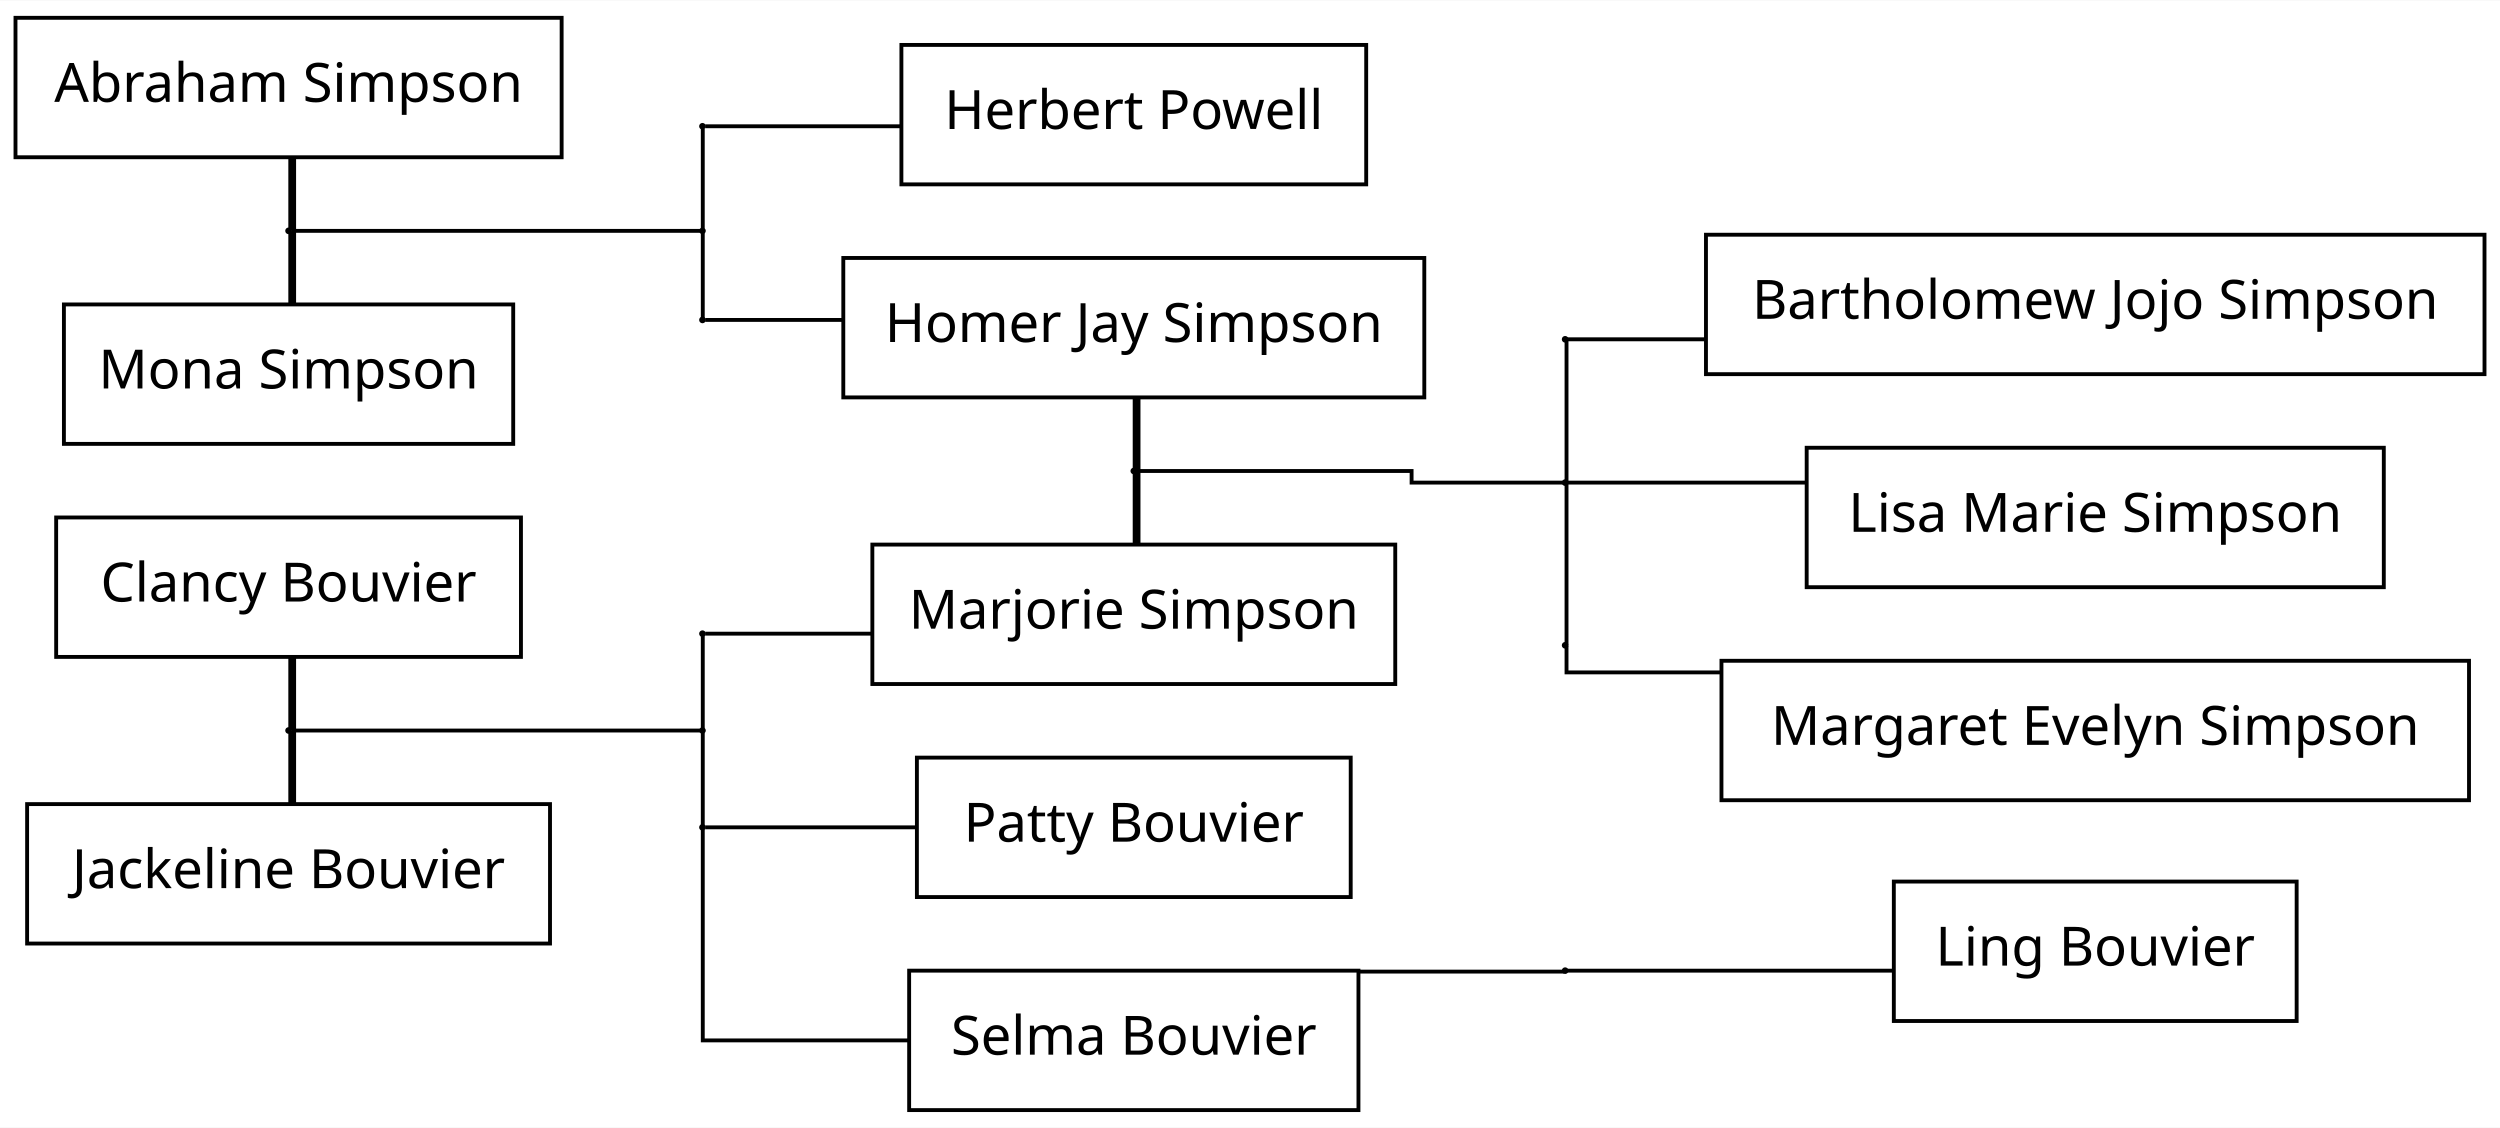
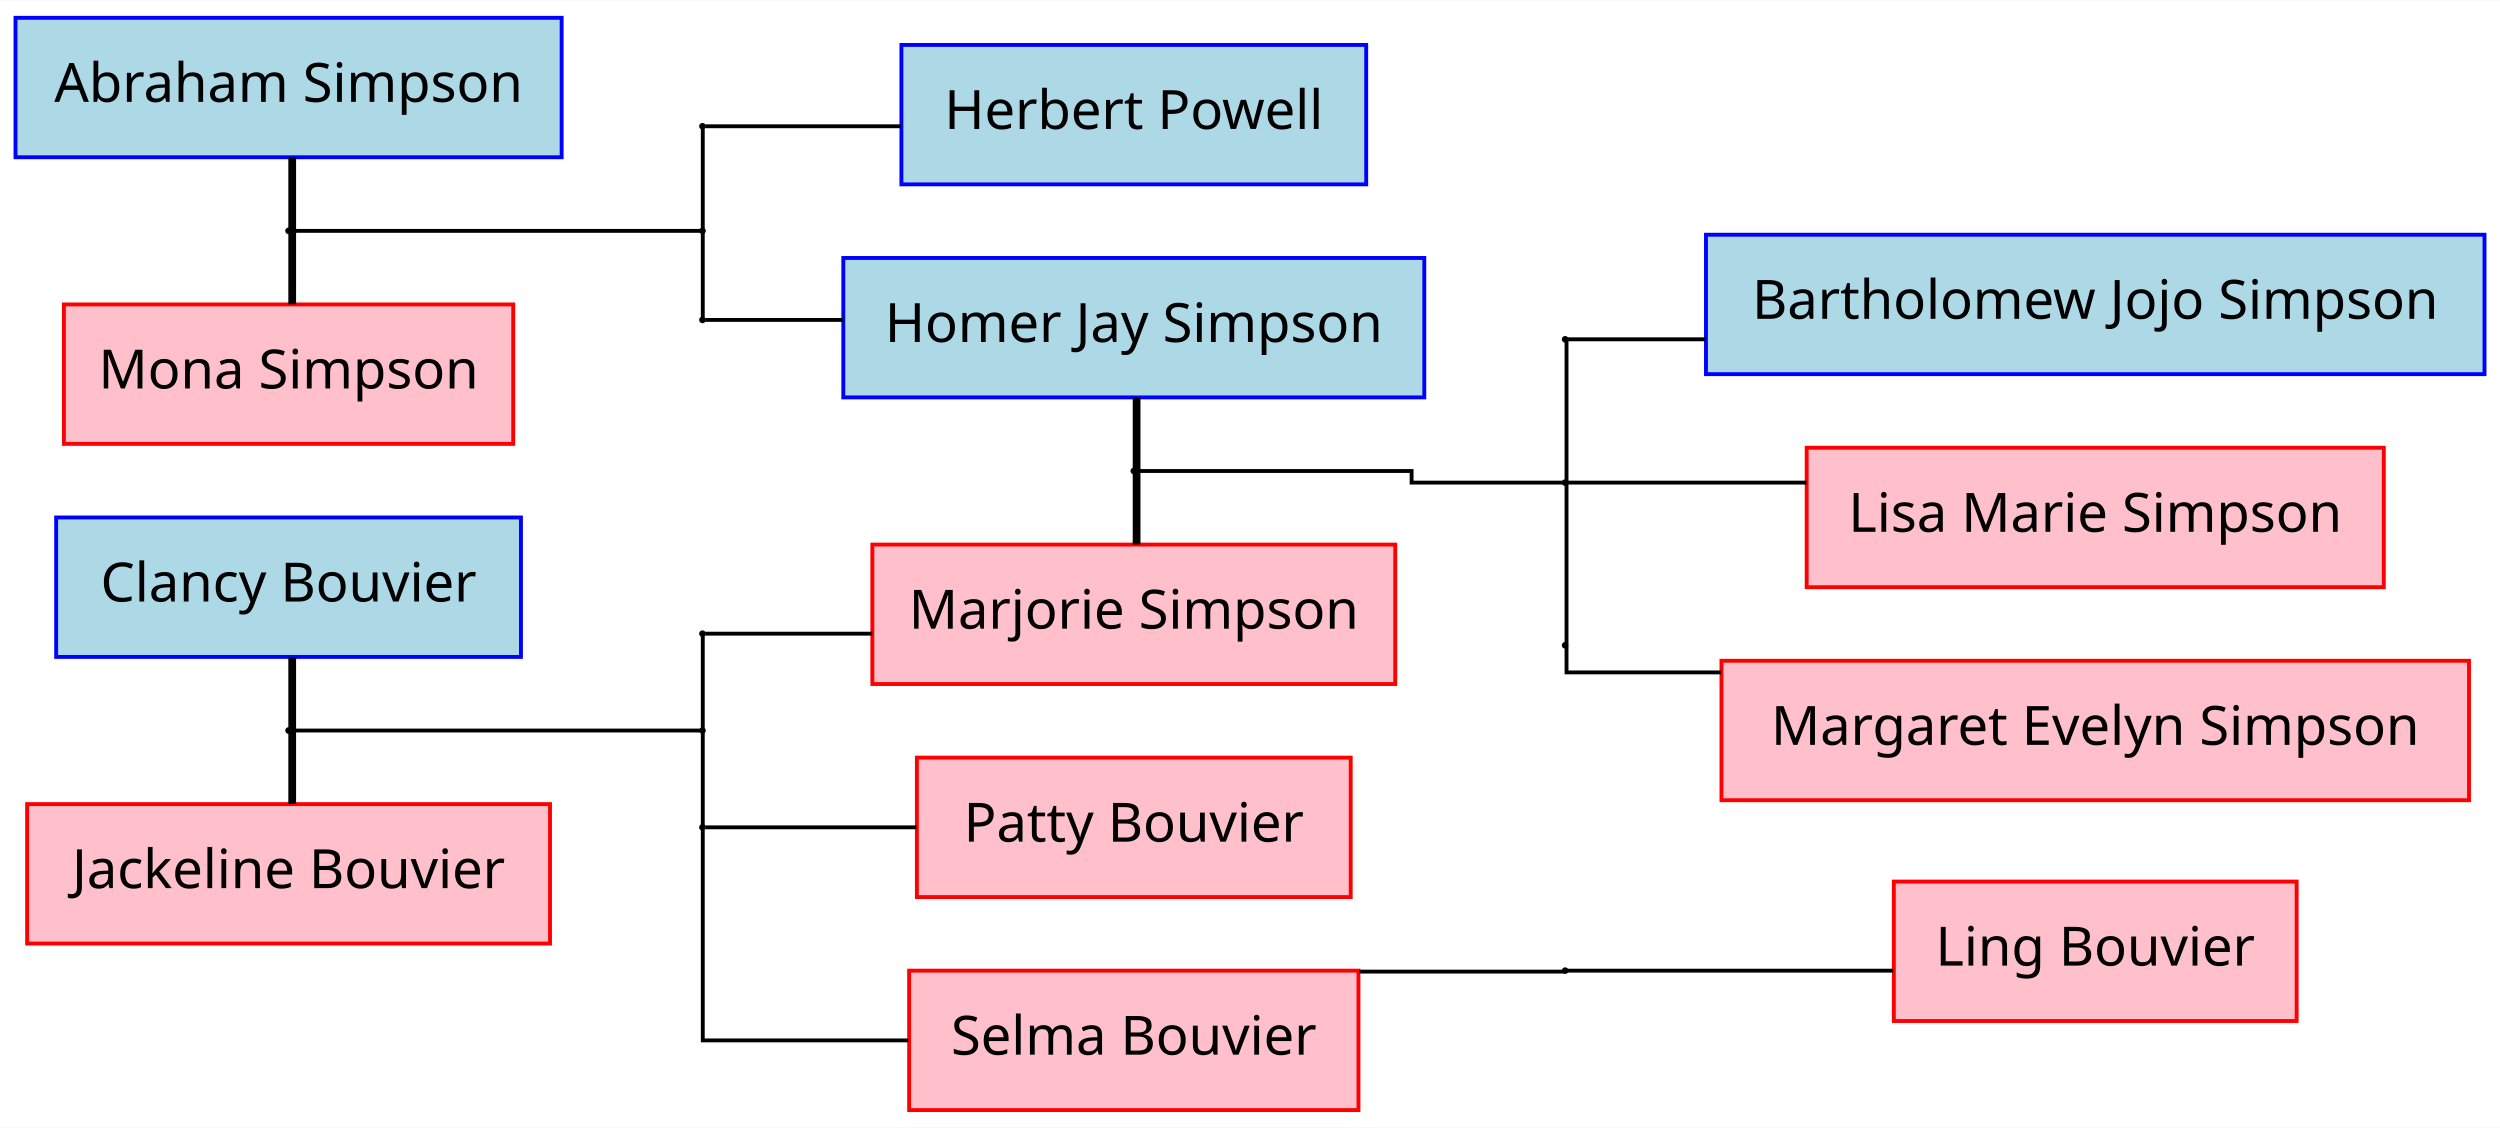
<svg xmlns="http://www.w3.org/2000/svg" width="645pt" height="291pt" viewBox="0.00 0.00 645.44 291.00">
  <g id="graph0" class="graph" transform="scale(1 1) rotate(0) translate(4 287)">
    <polygon fill="white" stroke="none" points="-4,4 -4,-287 641.44,-287 641.44,4 -4,4" />
    <g id="node1" class="node">
-       <polygon fill="none" stroke="black" points="0,-246.5 0,-282.5 141,-282.5 141,-246.5 0,-246.5" />
+       <polygon fill="lightblue" stroke="blue" points="0,-246.5 0,-282.5 141,-282.5 141,-246.5 0,-246.5" />
      <text text-anchor="middle" x="70.5" y="-260.8" font-family="Sans" font-size="14.00">Abraham Simpson</text>
    </g>
    <g id="node14" class="node">
      <ellipse fill="black" stroke="black" cx="70.5" cy="-227.5" rx="0.36" ry="0.36" />
    </g>
    <g id="edge9" class="edge">
      <path fill="none" stroke="black" stroke-width="2" d="M71.44,-246.434C71.44,-237.628 71.44,-228.692 71.44,-227.609" />
    </g>
    <g id="node2" class="node">
-       <polygon fill="none" stroke="black" points="12.5,-172.5 12.5,-208.5 128.5,-208.5 128.5,-172.5 12.5,-172.5" />
+       <polygon fill="pink" stroke="red" points="12.5,-172.5 12.5,-208.5 128.5,-208.5 128.5,-172.5 12.5,-172.5" />
      <text text-anchor="middle" x="70.5" y="-186.8" font-family="Sans" font-size="14.00">Mona Simpson</text>
    </g>
    <g id="node3" class="node">
-       <polygon fill="none" stroke="black" points="10.5,-117.5 10.5,-153.5 130.5,-153.5 130.5,-117.5 10.5,-117.5" />
+       <polygon fill="lightblue" stroke="blue" points="10.5,-117.5 10.5,-153.5 130.5,-153.5 130.5,-117.5 10.5,-117.5" />
      <text text-anchor="middle" x="70.5" y="-131.8" font-family="Sans" font-size="14.00">Clancy Bouvier</text>
    </g>
    <g id="node18" class="node">
      <ellipse fill="black" stroke="black" cx="70.5" cy="-98.5" rx="0.36" ry="0.36" />
    </g>
    <g id="edge16" class="edge">
      <path fill="none" stroke="black" stroke-width="2" d="M71.44,-117.434C71.44,-108.628 71.44,-99.692 71.44,-98.609" />
    </g>
    <g id="node4" class="node">
-       <polygon fill="none" stroke="black" points="3,-43.5 3,-79.5 138,-79.5 138,-43.5 3,-43.5" />
+       <polygon fill="pink" stroke="red" points="3,-43.5 3,-79.5 138,-79.5 138,-43.5 3,-43.5" />
      <text text-anchor="middle" x="70.5" y="-57.8" font-family="Sans" font-size="14.00">Jackeline Bouvier</text>
    </g>
    <g id="node5" class="node">
-       <polygon fill="none" stroke="black" points="228.72,-239.5 228.72,-275.5 348.72,-275.5 348.72,-239.5 228.72,-239.5" />
+       <polygon fill="lightblue" stroke="blue" points="228.72,-239.5 228.72,-275.5 348.72,-275.5 348.72,-239.5 228.72,-239.5" />
      <text text-anchor="middle" x="288.72" y="-253.8" font-family="Sans" font-size="14.00">Herbert Powell</text>
    </g>
    <g id="node6" class="node">
-       <polygon fill="none" stroke="black" points="213.72,-184.5 213.72,-220.5 363.72,-220.5 363.72,-184.5 213.72,-184.5" />
+       <polygon fill="lightblue" stroke="blue" points="213.72,-184.5 213.72,-220.5 363.72,-220.5 363.72,-184.5 213.72,-184.5" />
      <text text-anchor="middle" x="288.72" y="-198.8" font-family="Sans" font-size="14.00">Homer Jay Simpson</text>
    </g>
    <g id="node7" class="node">
-       <polygon fill="none" stroke="black" points="221.22,-110.5 221.22,-146.5 356.22,-146.5 356.22,-110.5 221.22,-110.5" />
+       <polygon fill="pink" stroke="red" points="221.22,-110.5 221.22,-146.5 356.22,-146.5 356.22,-110.5 221.22,-110.5" />
      <text text-anchor="middle" x="288.72" y="-124.8" font-family="Sans" font-size="14.00">Marjorie Simpson</text>
    </g>
    <g id="node22" class="node">
      <ellipse fill="black" stroke="black" cx="288.72" cy="-165.5" rx="0.36" ry="0.36" />
    </g>
    <g id="edge24" class="edge">
      <path fill="none" stroke="black" stroke-width="2" d="M289.44,-184.434C289.44,-175.628 289.44,-166.692 289.44,-165.609" />
    </g>
    <g id="node8" class="node">
-       <polygon fill="none" stroke="black" points="232.72,-55.5 232.72,-91.5 344.72,-91.5 344.72,-55.5 232.72,-55.5" />
+       <polygon fill="pink" stroke="red" points="232.72,-55.5 232.72,-91.5 344.72,-91.5 344.72,-55.5 232.72,-55.5" />
      <text text-anchor="middle" x="288.72" y="-69.8" font-family="Sans" font-size="14.00">Patty Bouvier</text>
    </g>
    <g id="node9" class="node">
-       <polygon fill="none" stroke="black" points="230.72,-0.5 230.72,-36.5 346.72,-36.5 346.72,-0.5 230.72,-0.5" />
+       <polygon fill="pink" stroke="red" points="230.72,-0.5 230.72,-36.5 346.72,-36.5 346.72,-0.5 230.72,-0.5" />
      <text text-anchor="middle" x="288.72" y="-14.8" font-family="Sans" font-size="14.00">Selma Bouvier</text>
    </g>
    <g id="node26" class="node">
      <ellipse fill="black" stroke="black" cx="400.08" cy="-36.5" rx="0.36" ry="0.36" />
    </g>
    <g id="edge32" class="edge">
      <path fill="none" stroke="black" d="M347.009,-36.25C372.269,-36.25 396.811,-36.25 399.78,-36.25" />
    </g>
    <g id="node10" class="node">
-       <polygon fill="none" stroke="black" points="436.44,-190.5 436.44,-226.5 637.44,-226.5 637.44,-190.5 436.44,-190.5" />
+       <polygon fill="lightblue" stroke="blue" points="436.44,-190.5 436.44,-226.5 637.44,-226.5 637.44,-190.5 436.44,-190.5" />
      <text text-anchor="middle" x="536.94" y="-204.8" font-family="Sans" font-size="14.00">Bartholomew Jojo Simpson</text>
    </g>
    <g id="node11" class="node">
-       <polygon fill="none" stroke="black" points="462.44,-135.5 462.44,-171.5 611.44,-171.5 611.44,-135.5 462.44,-135.5" />
+       <polygon fill="pink" stroke="red" points="462.44,-135.5 462.44,-171.5 611.44,-171.5 611.44,-135.5 462.44,-135.5" />
      <text text-anchor="middle" x="536.94" y="-149.8" font-family="Sans" font-size="14.00">Lisa Marie Simpson</text>
    </g>
    <g id="node12" class="node">
-       <polygon fill="none" stroke="black" points="440.44,-80.5 440.44,-116.5 633.44,-116.5 633.44,-80.5 440.44,-80.5" />
+       <polygon fill="pink" stroke="red" points="440.44,-80.5 440.44,-116.5 633.44,-116.5 633.44,-80.5 440.44,-80.5" />
      <text text-anchor="middle" x="536.94" y="-94.8" font-family="Sans" font-size="14.00">Margaret Evelyn Simpson</text>
    </g>
    <g id="node13" class="node">
-       <polygon fill="none" stroke="black" points="484.94,-23.5 484.94,-59.5 588.94,-59.5 588.94,-23.5 484.94,-23.5" />
+       <polygon fill="pink" stroke="red" points="484.94,-23.5 484.94,-59.5 588.94,-59.5 588.94,-23.5 484.94,-23.5" />
      <text text-anchor="middle" x="536.94" y="-37.8" font-family="Sans" font-size="14.00">Ling Bouvier</text>
    </g>
    <g id="edge10" class="edge">
      <path fill="none" stroke="black" stroke-width="2" d="M71.44,-227.394C71.44,-226.326 71.44,-217.372 71.44,-208.553" />
    </g>
    <g id="node16" class="node">
      <ellipse fill="black" stroke="black" cx="177.36" cy="-227.5" rx="0.36" ry="0.36" />
    </g>
    <g id="edge13" class="edge">
      <path fill="none" stroke="black" d="M71.182,-227.5C79.857,-227.5 168.452,-227.5 176.739,-227.5" />
    </g>
    <g id="node15" class="node">
      <ellipse fill="black" stroke="black" cx="177.36" cy="-254.5" rx="0.36" ry="0.36" />
    </g>
    <g id="edge14" class="edge">
      <path fill="none" stroke="black" d="M178.071,-254.5C182.313,-254.5 204.895,-254.5 228.563,-254.5" />
    </g>
    <g id="edge11" class="edge">
      <path fill="none" stroke="black" d="M177.44,-253.833C177.44,-250.065 177.44,-231.499 177.44,-228.052" />
    </g>
    <g id="node17" class="node">
      <ellipse fill="black" stroke="black" cx="177.36" cy="-204.5" rx="0.36" ry="0.36" />
    </g>
    <g id="edge12" class="edge">
      <path fill="none" stroke="black" d="M177.44,-226.931C177.44,-223.722 177.44,-207.907 177.44,-204.97" />
    </g>
    <g id="edge15" class="edge">
      <path fill="none" stroke="black" d="M178.071,-204.5C181.405,-204.5 196.071,-204.5 213.689,-204.5" />
    </g>
    <g id="edge17" class="edge">
      <path fill="none" stroke="black" stroke-width="2" d="M71.44,-98.394C71.44,-97.326 71.44,-88.371 71.44,-79.553" />
    </g>
    <g id="node20" class="node">
      <ellipse fill="black" stroke="black" cx="177.36" cy="-98.5" rx="0.36" ry="0.36" />
    </g>
    <g id="edge20" class="edge">
      <path fill="none" stroke="black" d="M71.182,-98.5C79.857,-98.5 168.452,-98.5 176.739,-98.5" />
    </g>
    <g id="node19" class="node">
      <ellipse fill="black" stroke="black" cx="177.36" cy="-123.5" rx="0.36" ry="0.36" />
    </g>
    <g id="edge21" class="edge">
      <path fill="none" stroke="black" d="M178.071,-123.5C181.869,-123.5 200.363,-123.5 221.178,-123.5" />
    </g>
    <g id="edge18" class="edge">
      <path fill="none" stroke="black" d="M177.44,-122.882C177.44,-119.393 177.44,-102.203 177.44,-99.011" />
    </g>
    <g id="node21" class="node">
      <ellipse fill="black" stroke="black" cx="177.36" cy="-73.5" rx="0.36" ry="0.36" />
    </g>
    <g id="edge19" class="edge">
      <path fill="none" stroke="black" d="M177.44,-97.882C177.44,-94.393 177.44,-77.203 177.44,-74.011" />
    </g>
    <g id="edge22" class="edge">
      <path fill="none" stroke="black" d="M178.071,-73.5C182.554,-73.5 207.518,-73.5 232.602,-73.5" />
    </g>
    <g id="edge23" class="edge">
      <path fill="none" stroke="black" d="M177.44,-72.882C177.44,-66.84 177.44,-18.5 177.44,-18.5 177.44,-18.5 203.548,-18.5 230.473,-18.5" />
    </g>
    <g id="edge25" class="edge">
      <path fill="none" stroke="black" stroke-width="2" d="M289.44,-165.394C289.44,-164.326 289.44,-155.372 289.44,-146.553" />
    </g>
    <g id="node24" class="node">
      <ellipse fill="black" stroke="black" cx="400.08" cy="-162.5" rx="0.36" ry="0.36" />
    </g>
    <g id="edge28" class="edge">
      <path fill="none" stroke="black" d="M289.178,-165.5C295.286,-165.5 360.44,-165.5 360.44,-165.5 360.44,-165.5 360.44,-162.5 360.44,-162.5 360.44,-162.5 395.28,-162.5 399.635,-162.5" />
    </g>
    <g id="node23" class="node">
      <ellipse fill="black" stroke="black" cx="400.08" cy="-199.5" rx="0.36" ry="0.36" />
    </g>
    <g id="edge29" class="edge">
      <path fill="none" stroke="black" d="M400.473,-199.5C403.013,-199.5 417.607,-199.5 436.374,-199.5" />
    </g>
    <g id="edge26" class="edge">
      <path fill="none" stroke="black" d="M400.44,-199.394C400.44,-197.291 400.44,-164.638 400.44,-162.6" />
    </g>
    <g id="edge30" class="edge">
      <path fill="none" stroke="black" d="M400.473,-162.5C404.11,-162.5 432.471,-162.5 462.403,-162.5" />
    </g>
    <g id="node25" class="node">
      <ellipse fill="black" stroke="black" cx="400.08" cy="-120.5" rx="0.36" ry="0.36" />
    </g>
    <g id="edge27" class="edge">
      <path fill="none" stroke="black" d="M400.44,-162.38C400.44,-159.993 400.44,-122.927 400.44,-120.613" />
    </g>
    <g id="edge31" class="edge">
      <path fill="none" stroke="black" d="M400.44,-120.421C400.44,-119.652 400.44,-113.5 400.44,-113.5 400.44,-113.5 417.878,-113.5 440.288,-113.5" />
    </g>
    <g id="edge33" class="edge">
      <path fill="none" stroke="black" d="M400.473,-36.5C405.019,-36.5 448.196,-36.5 484.784,-36.5" />
    </g>
  </g>
</svg>
